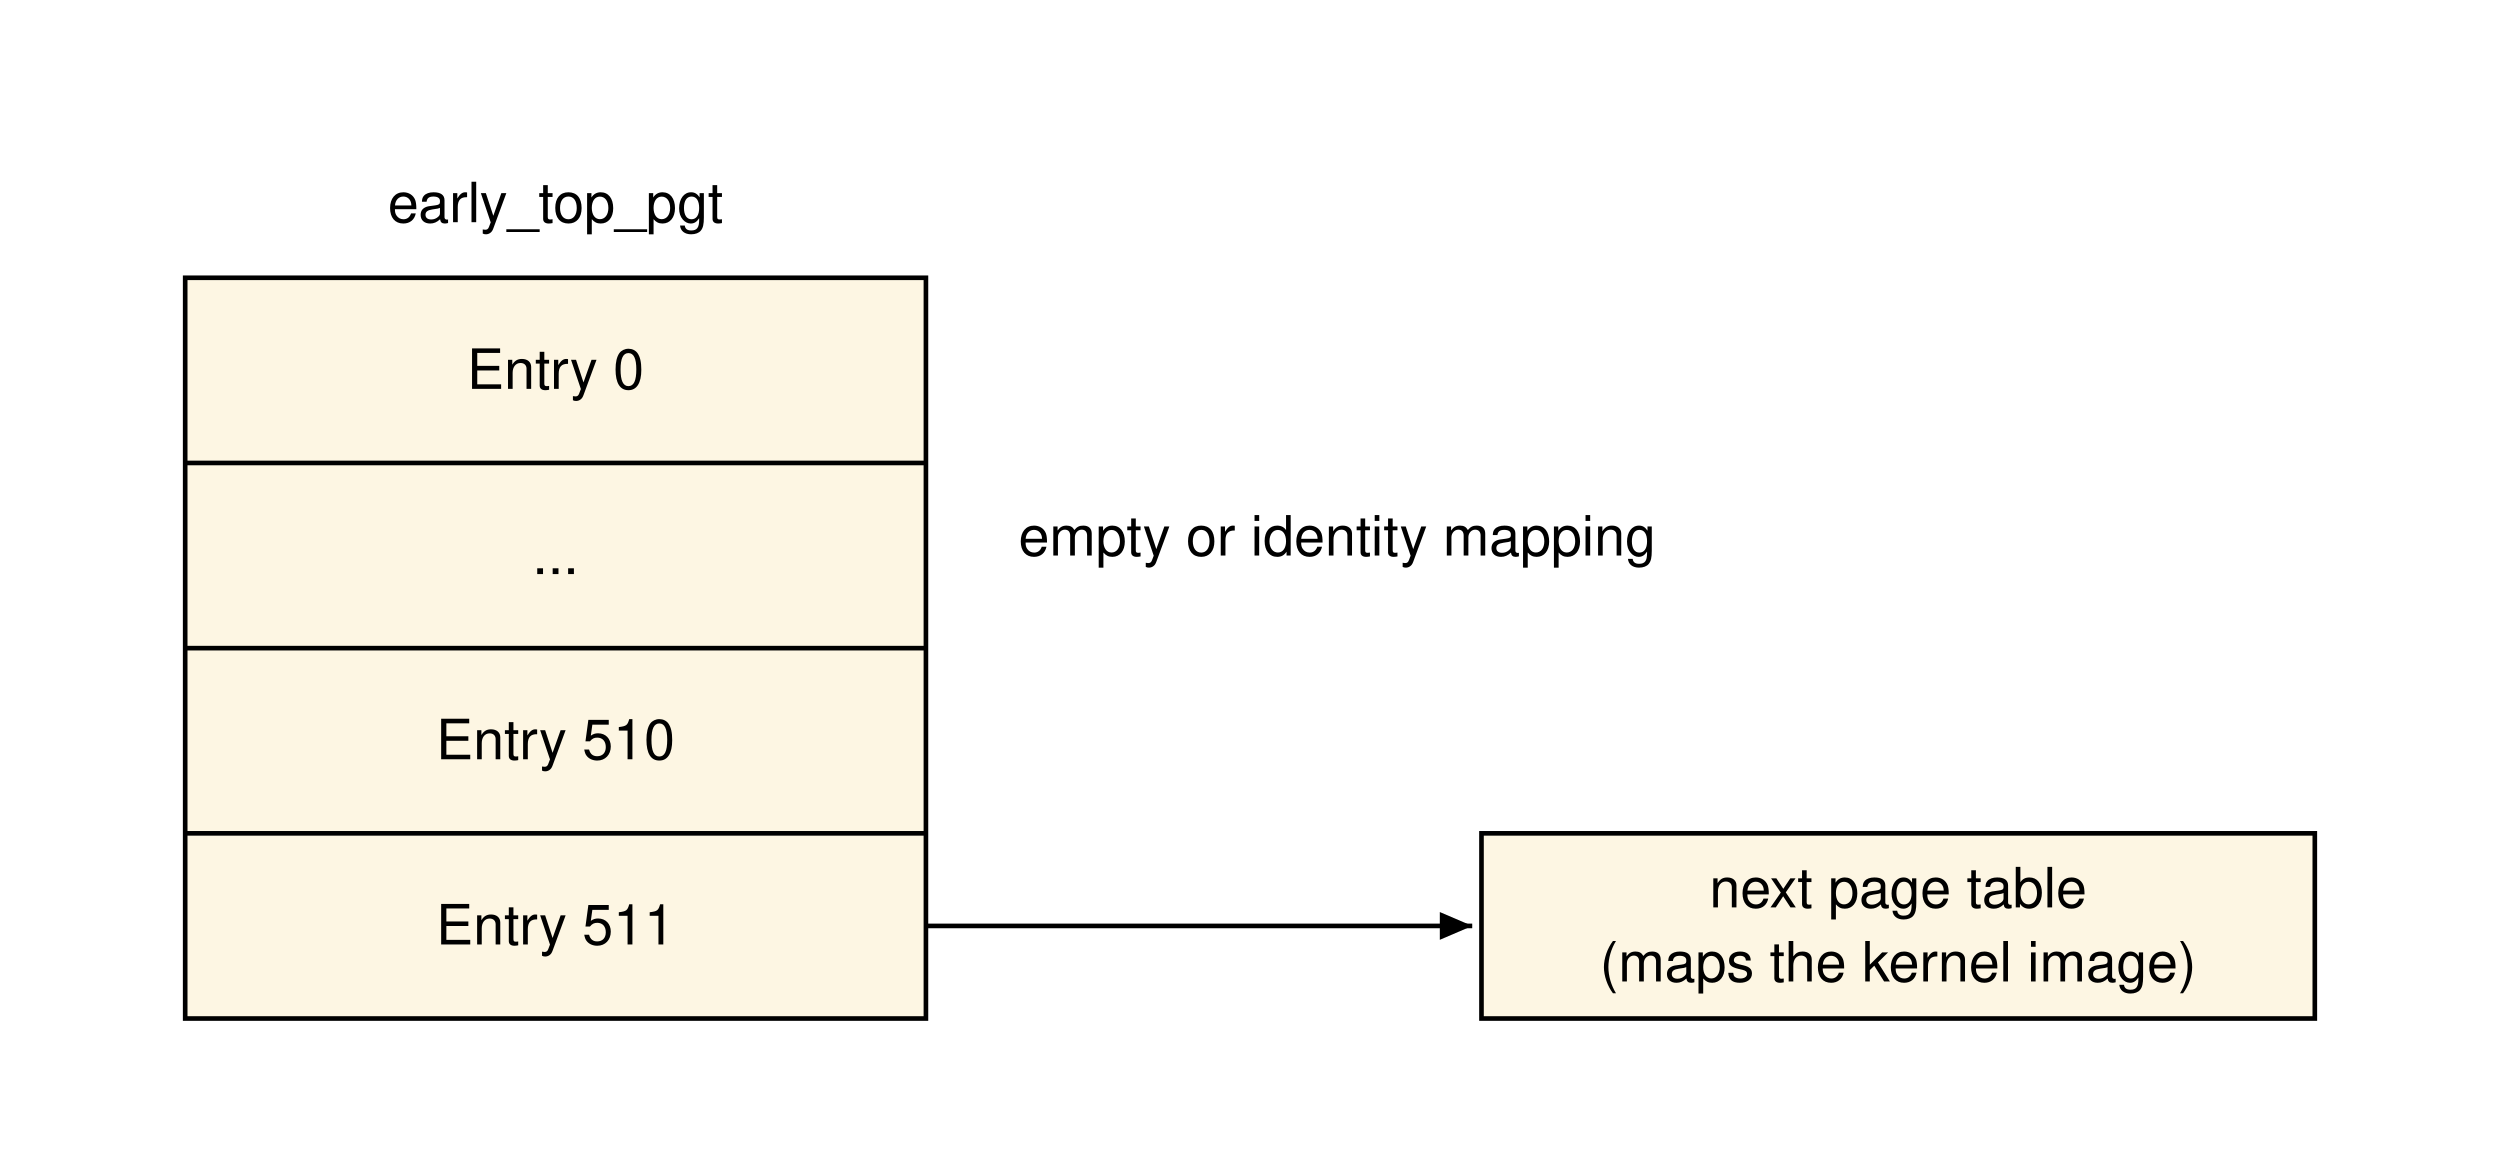
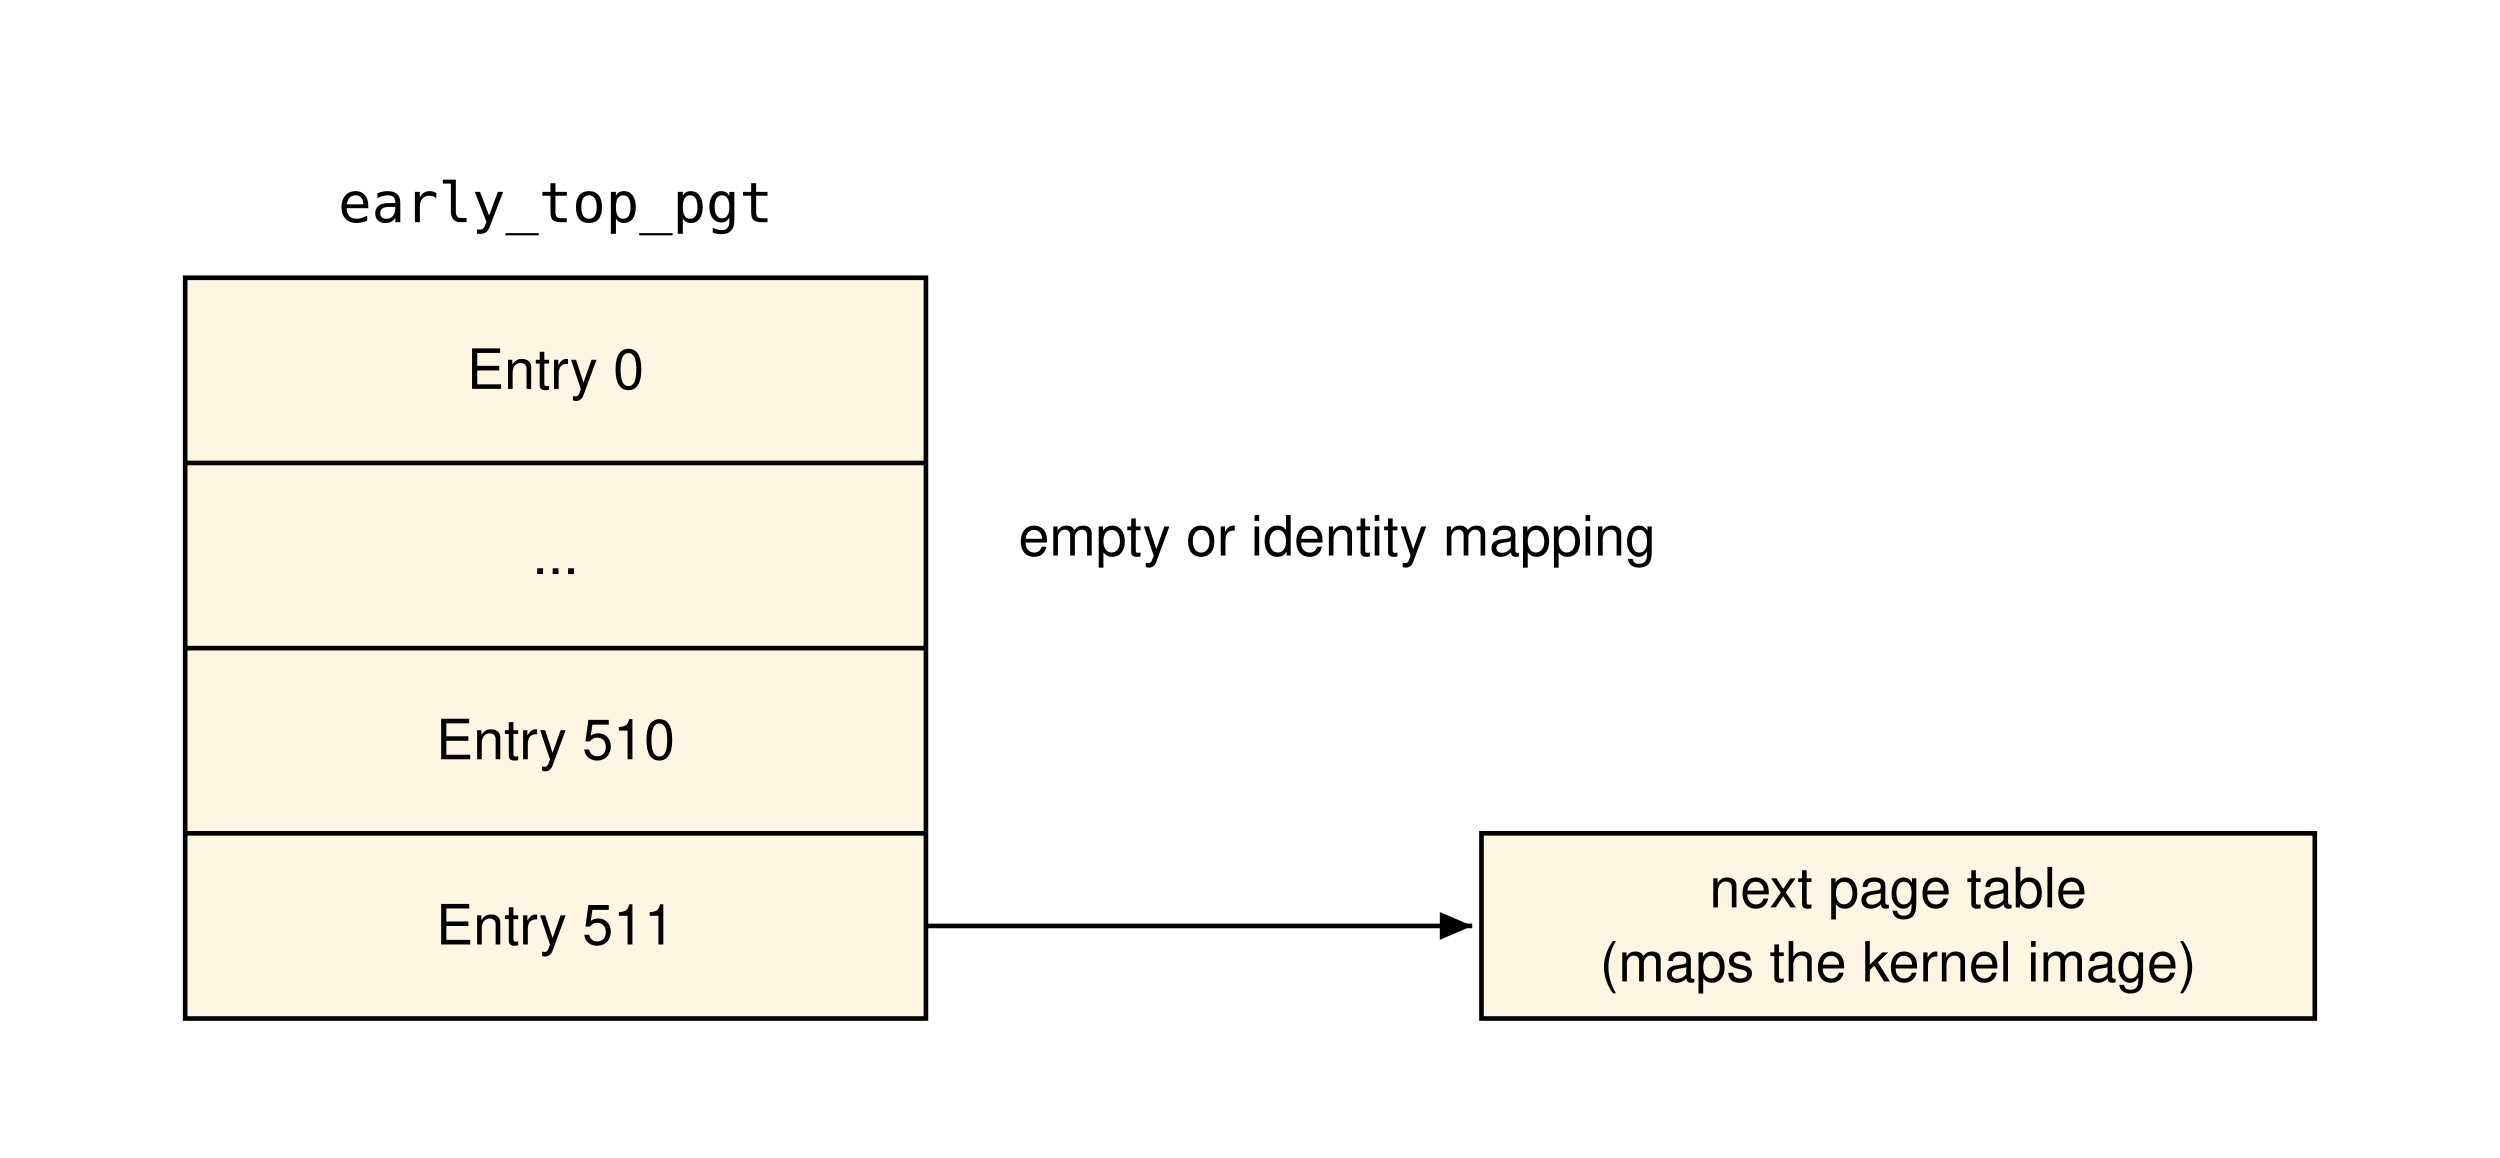
<svg xmlns="http://www.w3.org/2000/svg" version="1.1" width="540px" height="250px" viewBox="0 0 540 250" style="background: transparent; background-color: transparent; color-scheme: light dark;" font-family="Helvetica">
  <style>
    .box  { fill: #fdf6e3; stroke: #000000; stroke-width: 1;
            fill: light-dark(#fdf6e3, #201a0a); stroke: light-dark(#000000, #ffffff); }
    .div  { stroke: #000000; stroke-width: 1;
            stroke: light-dark(#000000, #ffffff); }
    .cell { fill: #000000; font-size: 12px; text-anchor: middle;
            fill: light-dark(#000000, #ffffff); }
    .lbl  { fill: #000000; font-size: 12px; text-anchor: start;
            fill: light-dark(#000000, #ffffff); }
    .ttl  { fill: #000000; font-size: 12px; text-anchor: middle;
            fill: light-dark(#000000, #ffffff); }
    .ah   { fill: #000000; fill: light-dark(#000000, #ffffff); }
+     .mono { font-family: monospace; }
  </style>
  <defs>
    <marker id="arrow" markerWidth="9" markerHeight="9" refX="7" refY="3" orient="auto">
      <path d="M0,0 L7,3 L0,6 z" class="ah" />
    </marker>
  </defs>
-   <text class="ttl" x="120" y="48">early_top_pgt</text>
+   <text class="ttl mono" x="120" y="48">early_top_pgt</text>
  <rect class="box" x="40" y="60" width="160" height="160" />
  <line class="div" x1="40" y1="100" x2="200" y2="100" />
  <line class="div" x1="40" y1="140" x2="200" y2="140" />
  <line class="div" x1="40" y1="180" x2="200" y2="180" />
  <text class="cell" x="120" y="84">Entry 0</text>
  <text class="cell" x="120" y="124">...</text>
  <text class="cell" x="120" y="164">Entry 510</text>
  <text class="cell" x="120" y="204">Entry 511</text>
  <text class="lbl" x="220" y="120">empty or identity mapping</text>
  <line class="div" x1="200" y1="200" x2="318" y2="200" marker-end="url(#arrow)" />
  <rect class="box" x="320" y="180" width="180" height="40" />
  <text class="cell" x="410" y="196">next page table</text>
  <text class="cell" x="410" y="212">(maps the kernel image)</text>
</svg>
